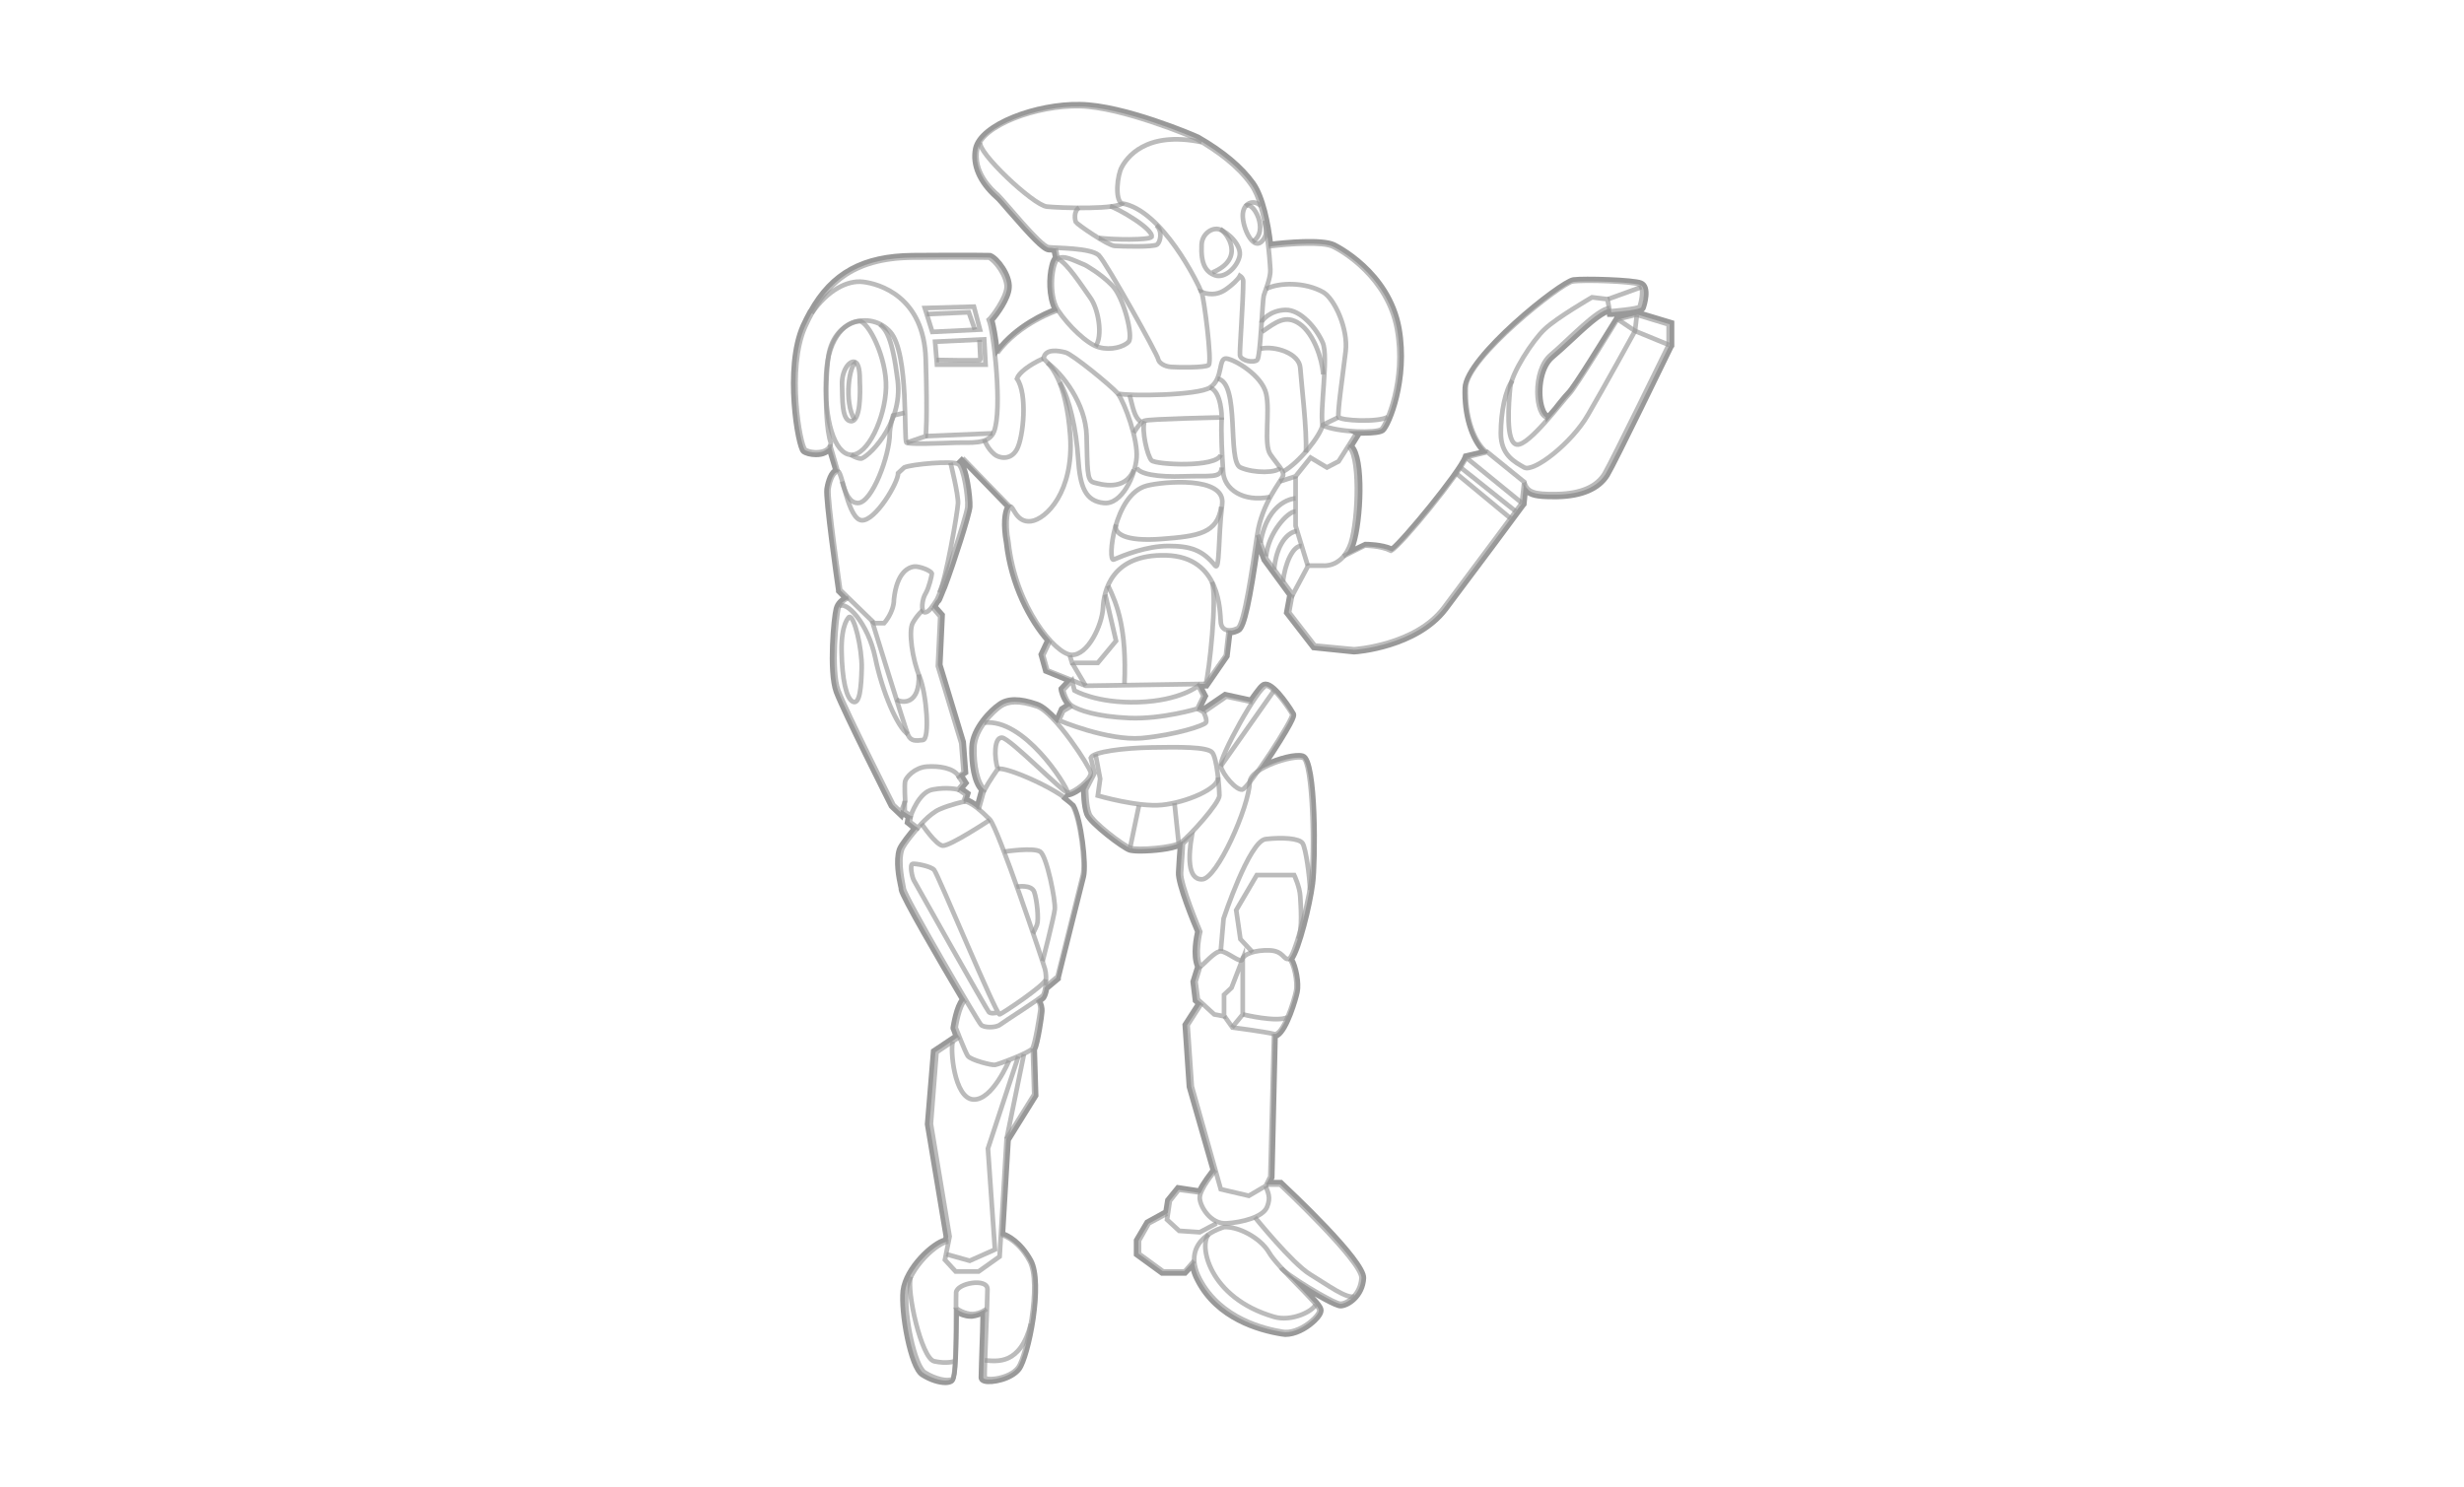
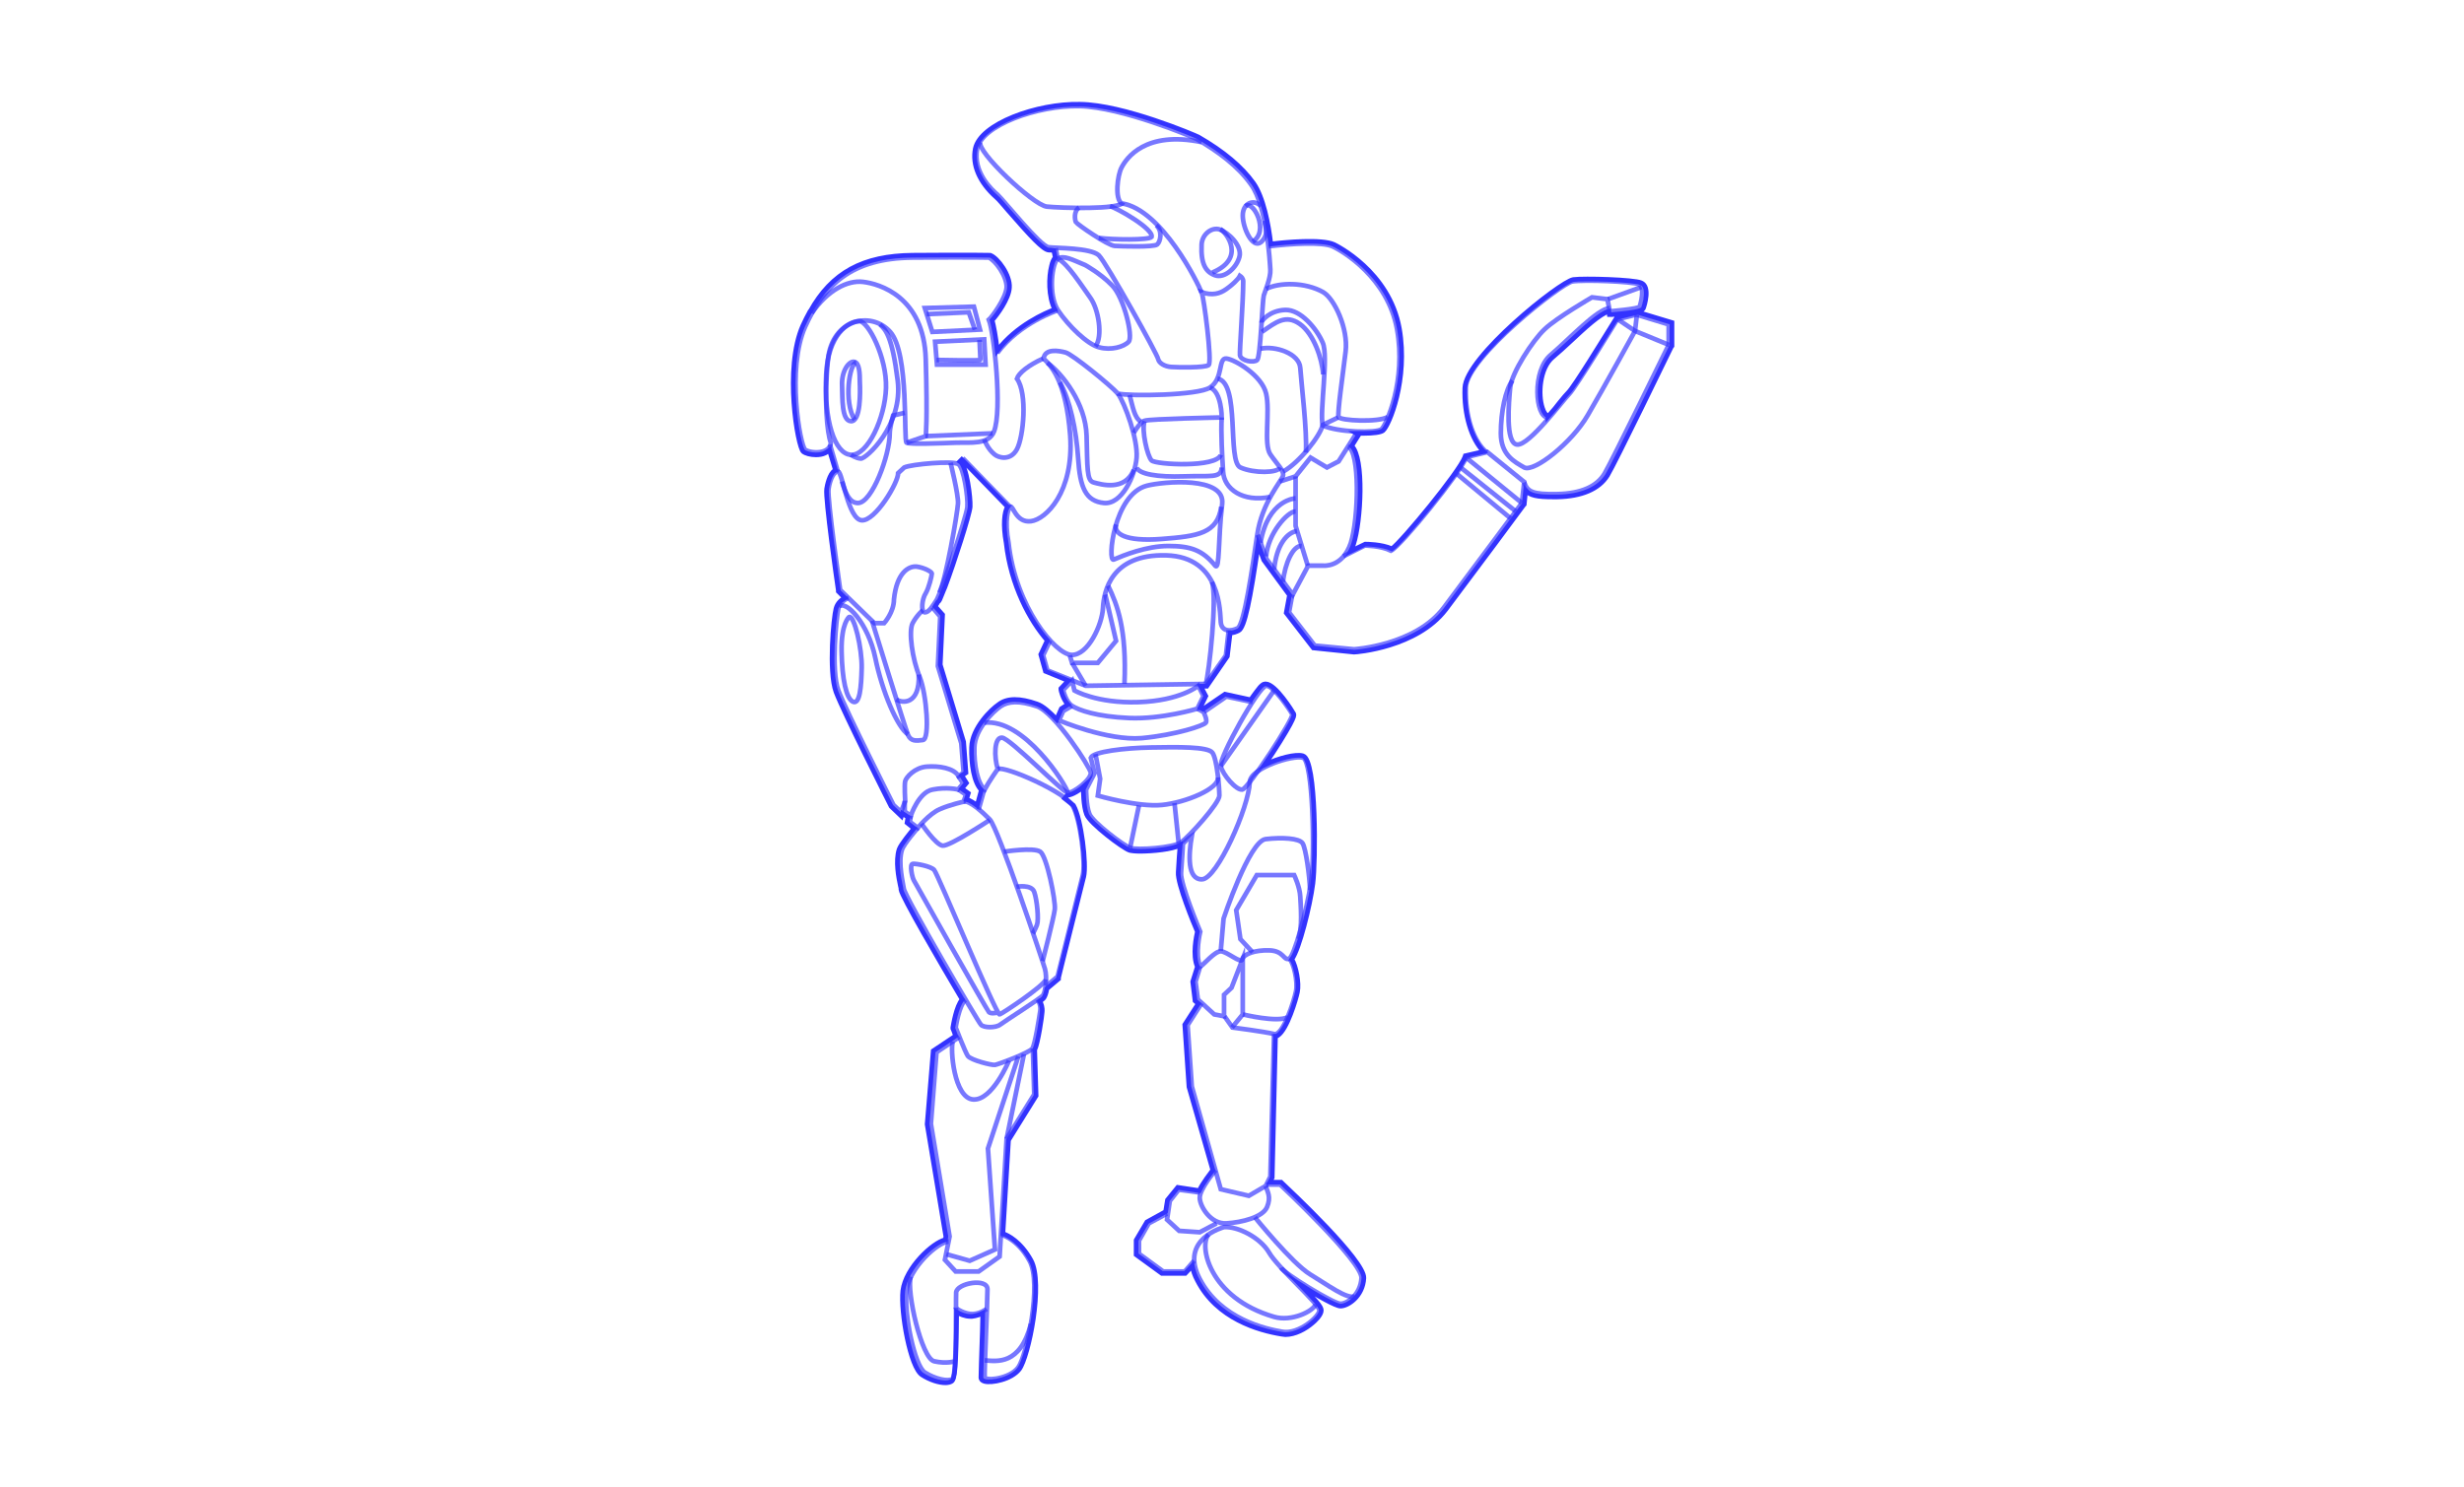
<svg id="bp-614" viewBox="0 0 527 318">
  <style type="text/css">
- 		.st0{fill:#fff6;stroke:#999;stroke-miterlimit:10;}
- 		.st1{fill:none;stroke:#999a;stroke-miterlimit:10;}
+ 		.st0{fill:#fff6;stroke:#33f;stroke-miterlimit:10;}
+ 		.st1{fill:none;stroke:#33fa;stroke-miterlimit:10;}
</style>
  <g>
    <path class="st0" d="M228.3,170.1C228.4,170.1,228.4,170.1,228.3,170.1c1,0,2.7-1.1,3.8-2.1l-0.4,0.8l0,0.1c0,0.1,0,3.5,0.7,5.3   c0.7,1.9,7.7,7.2,9.2,7.7c0.4,0.1,1.2,0.2,2.2,0.2c2.7,0,6.9-0.4,8.6-1.3c-0.1,1-0.3,3.9-0.4,5.8c-0.2,2.4,3.4,11.1,4.1,12.7   c-0.2,0.9-1.1,5,0,7.5l-1,3.2l0.5,4.1l0.7,0.6l-2.9,4.5l0.9,13.3l5.1,17.8c-0.5,0.7-2.1,2.7-2.9,4.4l-4.6-0.7l-2.2,2.7l-0.4,2.5   l0,0l-4,2.2l-2.3,3.9v3.1l5.5,4h5l1.5-1.6c0.2,1,0.5,2,1.1,3.1c4.2,8.2,13.1,10.7,18,11.5c0.3,0,0.5,0.1,0.8,0.1   c2.1,0,4.3-1.2,5.8-2.5c0.5-0.4,1.9-1.7,1.9-2.7c0-0.8-1.2-2.1-4.4-5.4c3.4,2.2,7.5,4.5,8.5,4.5c1.6,0,4.8-2.1,5-6   c0.2-3.7-15.8-18.7-17.6-20.4l-0.1-0.1h-2.4l0.5-1l0.7-30.2c0.2,0,0.3-0.1,0.5-0.2c2-1.3,3.9-7.8,4.2-9.3c0.4-1.9-0.3-5.5-1.2-7   c1.6-2.2,3.9-11.5,4.5-16.2c0.6-4.6,0.8-26.4-2.1-27.3c-1.5-0.5-5.3,0.5-8.2,1.9c2.3-3.3,4.6-7.1,5.4-8.6c0.9-1.7,0.9-2,0.8-2.3   c-0.2-0.4-3.9-6.4-6-6.4c0,0,0,0-0.1,0c-0.3,0-0.8,0.2-1.8,1.6c-0.4,0.5-0.8,1.1-1.3,1.8l-5.5-1.2l-4.7,3.2l-0.6-0.3l1.2-2.5   l-1.1-2.1l1.3,0l4.4-6.4l0.6-5c0.6,0,1.2-0.2,1.8-0.5c1.3-0.6,2.5-6.7,4.2-18.4l1.2,3.3l5.5,7.5l-0.7,3.8l5.8,7.5l8.7,0.9   c0.5,0,13.4-1,19.6-9.1c6-8,16.6-22.2,16.7-22.4l0.1-0.1l0.3-3c0.9,1.1,2.5,1.4,5.8,1.4c0.3,0,0.6,0,1,0c5.2-0.1,8.9-1.7,10.7-4.6   c1.6-2.6,13.2-26.6,13.7-27.6l0.1-0.1V69l-7.3-2.2l-4.5,1.1l-0.1,0.2c-2.5,4-9.1,14.8-10.3,15.9c-0.3,0.3-1,1.1-1.8,2.1   c-0.6,0.8-1.5,1.9-2.5,3l0-0.2c-0.4,0-0.9-0.6-1.2-1.6c-1-2.9-0.6-8.6,2.2-10.9c1.2-1,2.5-2.2,3.9-3.5c2.9-2.7,6.2-5.8,8.1-6.3   l0.1,0.7l0.5,0c6.5-0.5,6.7-1.1,6.8-1.4c0.2-0.5,1.5-4.6-0.5-5.4c-1.6-0.7-12.2-1-14.5-0.7c-2.9,0.5-23,16.6-23.2,23.2   c-0.2,5.7,1.4,10.9,4,13.6l-3.9,0.9l-0.1,0.3c-1.2,3.2-13.3,17.9-15.6,19.6c-2.2-1-5.5-1-5.6-1h-0.1l-3.1,1.5   c0.2-0.4,0.4-0.9,0.6-1.5c1.6-4.9,2.3-18.4-0.4-21l1.5-2.4l-0.5-0.3c0.6,0,1.1,0,1.6,0c2,0,3.6-0.2,4.1-0.6   c1.3-1.1,5.4-10.9,3.5-21.8c-2.2-12.3-13.6-17.8-14-18c-2.6-1.2-10.4-0.5-13.5-0.1c-0.5-4.3-1.6-10-3.7-13   c-2.5-3.5-6.4-6.8-11.8-9.9c-0.8-0.4-16-6.9-25.3-7c-9.2-0.2-21.3,4.2-22.4,9.5c-0.7,3.5,0.9,7.2,4.5,10.4c0.4,0.3,1.5,1.6,2.7,3   c4.7,5.4,7.3,8.2,8.5,8.3c0.3,0,0.6,0,1.1,0.1l0.3,1.5c-0.3,0.3-0.6,0.9-0.8,1.8c-0.6,2.3-0.7,6.5,0.7,9.3   c-1.9,0.7-8.2,3.4-12.3,8.8c-0.3-2.9-0.8-5.4-1.1-6.5c1-1.1,3.6-4.6,3.7-7c0.2-2.6-2.5-6.3-4.1-6.9l-0.2,0c0,0-3.5-0.1-16.4,0   c-10.6,0.1-17.3,3.7-21.9,12c0,0,0,0.1-0.1,0.1l0,0c-0.5,0.9-1,1.9-1.5,3c-4,9-1.1,25.9,0.1,26.9c0.5,0.4,1.6,0.7,2.7,0.7   c0.7,0,1.4-0.1,2-0.4c0.4-0.2,0.6-0.4,0.9-0.6l1.3,4.3c-0.1,0-0.1,0-0.2,0.1c-1.1,0.7-1.6,3.2-1.7,3.9c-0.3,2.1,2.2,19.7,2.5,21.7   l0,0.2l1.4,1.4c-0.7,0.4-1.6,1.1-1.9,2.3c-0.5,1.8-1.6,13.4,0,17.8c1.6,4.3,11.4,23.7,11.8,24.5l2.2,2.1l0.2-0.6l1.2,0.8l-0.2,1.2   l1.5,1.2c-0.8,1-2.8,3.4-3.2,4.5c-0.8,2.5-0.1,6.1,0.3,7.9c0.1,0.3,0.1,0.5,0.1,0.7c0.2,1.5,8.3,15.4,13.1,23.5   c-1.3,1.5-1.9,5.5-2,6l0,0.1l0,0.1c0.1,0.2,0.3,0.8,0.6,1.6l-4.8,3.2l-1.3,15.7l4,24l-0.1,0.7c-2.7,0.6-8.5,6-9.1,10.9   c-0.5,4.6,1.6,16.4,4.1,18c1.7,1.1,3.6,1.7,5,1.7c0.5,0,1-0.1,1.3-0.3c0.7-0.4,1-2.7,1.1-14.8c0.7,0.4,1.8,0.9,2.9,0.9   c0.1,0,0.2,0,0.4,0c0.9-0.1,1.7-0.4,2.3-0.7c0,1.3-0.1,2.7-0.1,4.1c-0.2,5.7-0.3,9.2-0.3,9.7c0,0.2,0.1,0.6,0.8,0.8   c1.5,0.4,5.7-0.4,7.4-2.6c2-2.7,5.2-18.4,2.5-23.3c-2.2-4-5-5.4-6-5.7l1.2-20l5.9-9.5l-0.3-9.8c0.7-1.4,1.6-7.5,1.6-8.1   c0.1-1-0.2-1.8-0.5-2.3c0.5-0.4,0.8-0.6,0.9-0.8c0.2-0.3,0.5-1.1,0.6-1.9l2.5-2.1l0-0.2c0-0.2,4.8-19.3,5.4-21.7   c0.6-2.6-0.5-12.2-2.2-15.2l-1.9-1.5L228.3,170.1z M205.7,98.3l9.8,10.1c-0.7,1.1-1,3.9-0.3,7.7c1,9.1,5.1,16.7,8.8,20.9l-1.4,3   l1,3.6l4.9,2l-1.6,1.7l0,0.2c0,0.1,0.4,2,1.5,3.2l-1.4,0.9l-1,2.3c-1.5-1.6-3-2.9-4.2-3.3c-3.7-1.3-6.4-1.3-8.2,0.1   c-1.5,1-5.7,5-5.8,9.2c-0.1,3.5,0.5,7.5,2.1,9.1l-0.9,3.3c-0.8-0.6-1.6-1.1-2.3-1.3l0.4-1.3l-1.4-1l1-1.2l-1-1.6l0.9-0.6l-0.5-6.6   l-5-16.5l0.5-10.7l-1.6-1.8c0.1-0.2,0.3-0.4,0.4-0.6c0.1-0.2,0.2-0.4,0.4-0.5c0.2-0.2,0.4-0.9,0.8-1.8c0.1-0.3,0.3-0.7,0.5-1.2   c2-5.3,5.3-15.6,5.4-17.2c0.1-1.8-0.7-8.7-2.2-9.7L205.7,98.3z" />
  </g>
  <g>
    <path class="st1" d="M255.9,29.7c-0.8-0.4-15.9-6.8-25-7c-9.1-0.2-20.9,4.1-21.9,9.1c-1,5,3.1,8.8,4.4,9.9   c1.3,1.2,9.2,11.1,10.9,11.2c1.7,0.2,8.9,0.1,10.7,1.7c1.7,1.7,12.6,21.3,12.7,22.2c0.2,0.9,1.4,1.6,2.8,1.7c1.4,0.1,7.2,0.2,8-0.4   s-1-14.4-1.5-15.6c2.3,0.8,3.9,0.3,5.2-0.6c1.3-0.9,2.6-2.1,3-2.9c0.3,0.2,0.7,0.6,0.7,1.2c0,4.3-0.8,14.7-0.7,15.8   c0.2,1.2,3,1.7,3.7,1c0.7-0.7,1.1-12.8,1.4-13.8c0.3-1,1.5-3.8,1.4-5.5c-0.1-1.7-0.7-13.5-4.1-18.2   C264.8,35.5,260.4,32.3,255.9,29.7z" />
    <path class="st1" d="M257,62.6c-0.7-1.9-8.5-17.8-17.1-19.1c-1.5-0.9-0.9-6.1,0-7.7c1-1.9,5-7.9,17.1-5.4" />
    <path class="st1" d="M209.7,30.4c-1,1.9,11.3,13.5,14.2,13.8c2.9,0.3,15.6,0.7,16.3-0.9" />
    <path class="st1" d="M230.8,44.4c-1.2,0.8-0.9,2.6-0.7,3.1c0.3,0.5,6.8,5,8.3,5.1s8.4,0.3,9.1-0.3c0.7-0.6,1.2-2.9-0.2-4.1" />
    <path class="st1" d="M237.4,44.1c1.7,0.5,9.4,4.9,8.9,6.6c-0.7,0.7-8.2,0.6-11.3,0.2" />
    <path class="st1" d="M257,52.3c0.1-2.2,2.2-3.8,3.9-3.2c1.7,0.6,4.8,3.4,4.2,5.8c-0.6,2.4-3.2,4.7-5.2,4S256.8,56.5,257,52.3z" />
    <path class="st1" d="M261,49c1.4,0.8,5.5,6.3-1.7,9.3" />
    <path class="st1" d="M269.7,44.1c-1.5-1.6-3.9-0.7-3.9,2s2.1,7.2,3.9,5.7c1.7-1.5,1-3.5,0.8-4.6" />
    <path class="st1" d="M266.4,44.1c1.6-1.4,5.2,5.4,1.5,7.6" />
    <path class="st1" d="M232.1,56.7c-2.9-1.2-4.5-2.1-5.8-1.4c-1.3,0.7-2.2,7.8,0,11.1c2.2,3.3,6.3,7.3,8.8,7.9   c2.5,0.7,5.3-0.1,6.3-1.2s-1-9.4-3.5-12S232.1,56.7,232.1,56.7z" />
    <path class="st1" d="M225.8,53.1l0.4,2.2c2.1,1,5.2,5.9,7,8.4c1.8,2.5,2.7,8.3,1.1,10.4" />
    <path class="st1" d="M226.2,66.4c0,0-8.1,2.6-12.9,9.1" />
    <path class="st1" d="M271.3,52.7c4.8-0.6,11.5-1,13.7,0c2.2,1,11.8,6.7,13.8,17.7c2,11-2.3,20.5-3.3,21.4c-1,0.9-9.5,0.7-12.6-0.8   c-0.7-2.9,1.3-14.8,0-17.7c-1.3-3-4.7-7.1-8-7c-3.3,0.1-5.1,2.3-5.1,2.7" />
    <path class="st1" d="M270.8,61.8c2.8-1.4,8.3-1.5,12.2,0.7c2.4,1.4,5.4,7.8,4.8,12.7c-0.6,5-1.8,13.2-1.5,14   c0.3,0.8,8.5,1.2,10.5,0" />
    <path class="st1" d="M269.9,71c3-2.1,5.1-3.8,8.1-1.7c3,2.1,4.8,7.5,5,10.8" />
    <path class="st1" d="M269.6,74.6c3.1-0.7,8.3,1,8.5,4.1c0.2,3.1,1.5,13.6,1.2,18.1" />
    <path class="st1" d="M258.8,82.9c2.9-1.9,1.7-6.4,3.5-6.2s7.6,3.6,8.5,7.5c0.9,3.9-0.6,10.8,0.9,13c1.5,2.2,3,3.5,2.7,4.6   s-4.5,5.7-5.5,12.6c-1,6.8-2.8,19.4-4.2,20c-1.4,0.7-3.4,0.8-3.6-1.3s0.1-14-11.7-14.3c-11.8-0.3-13.3,7.7-13.5,11.3   c-0.2,3.6-3.2,10.1-6.7,10c-3.5-0.1-12-10.3-13.5-24c-0.9-4.8-0.1-7.4,0.4-7.7c0.6-0.3,1.2,3.5,4.4,3.1c3.2-0.4,9.2-6.2,8.4-18.3   c-0.9-12.1-4.3-15.1-5.7-16.5c0.3-2.2,3.2-1.7,4.7-1.3c1.5,0.4,9.6,7,11.2,8.8C241.6,84.8,256.3,84.6,258.8,82.9z" />
    <path class="st1" d="M258.8,82.9c2.5,0.9,2.5,6.4,2.5,6.4s-15.4,0.3-16.5,0.7c-1.1,0.4-2.3,2.6-2.3,2.6" />
    <path class="st1" d="M239.1,84.2c1.5,2.1,4.3,9.8,4,13.7s-3.2,10.1-7,9.7c-3.9-0.4-5.1-3.3-5.5-9.5s-1.8-12.6-3.9-16.3" />
    <path class="st1" d="M224,77.6c3.2,2.3,8.2,8.7,8.4,15.6c0.2,6.9,0,9.6,1.5,10c1.5,0.4,6.7,2,8.6-2.7" />
    <path class="st1" d="M260.4,81c4.9,0.8,2,17.7,4.9,19c2.9,1.3,8,1.2,8.5,0" />
    <path class="st1" d="M261.3,89.3c-0.2,3.3,0.1,8.3,0.3,11.6c0.2,3.7,4.2,6.6,10.1,5.4" />
    <path class="st1" d="M243.1,100c0.5,1.4,4.4,2.1,10.1,1.9c5.7-0.2,8,0.5,8.1-1.9" />
    <path class="st1" d="M244.8,90.1c-0.7,1.9,0.6,7.5,1.5,8.4c0.9,0.9,13.9,1.6,14.8-1.2" />
    <path class="st1" d="M241.6,84.5c0.7,2.6,1,4.8,2.4,5.7" />
    <path class="st1" d="M223.1,76.7c-3.1,1.4-5.2,3.1-5.6,4.3c2.3,3.2,1.4,12.5,0,15.1s-4,1.8-4.8,1.1c-1.5-1.2-2.2-3.2-2.2-3.2" />
    <path class="st1" d="M274.4,100.9c3.5-1.9,8-7.7,8.5-10l3.3-1.6" />
    <polyline class="st1" points="290.1,92.7 286.3,98.7 283.8,100 280.3,97.9 277.1,101.9 273.7,103  " />
    <path class="st1" d="M288.3,95.5c2.6,1.1,2.3,15.4,0.6,20.7c-1.8,5.3-5.9,4.8-5.9,4.8l-3.2,0l-3.3,6.2l-5.6-7.6l-1.9-5.2" />
    <polyline class="st1" points="277.1,101.9 277.1,112.5 279.7,121  " />
    <path class="st1" d="M277.1,106.6c0,0-5.9,0.2-7.5,9.5" />
    <path class="st1" d="M277.1,109.4c-1.7,0-5.9,4.7-6.3,9.6" />
    <path class="st1" d="M277.4,113.6c-2.1,0.3-4.4,2.9-4.9,8.3" />
    <path class="st1" d="M278.4,116.8c-1.8-0.2-3.6,3.7-4,7.7" />
    <path class="st1" d="M238.2,119.7c-1.4,0.6,0-14,7.1-15.8c3.5-0.9,16.8-2.1,16.1,3.9c-0.9,7.5-0.5,14.4-1.5,13.2   c-2.7-3.3-5.2-4.2-10-4.2C245.2,116.8,240.3,118.8,238.2,119.7z" />
    <path class="st1" d="M238.7,112.2c-0.5,1.9,1.8,3.7,9.7,3.1c7.9-0.6,12-1.2,12.8-6.9" />
    <polyline class="st1" points="224.6,137 223.1,140.2 224,143.4 232.2,146.7 257.9,146.3 262.2,140.2 262.8,134.8  " />
    <polyline class="st1" points="236.4,127.2 238.7,137.1 234.8,141.8 229.3,141.8 228.8,140.2  " />
    <path class="st1" d="M259.2,124.5c1.2,3.2-0.6,19.4-1.3,21.8" />
    <path class="st1" d="M237,125.3c2,4.1,4,9.4,3.5,21" />
    <line class="st1" x1="232.2" y1="146.7" x2="229.3" y2="141.8" />
    <path class="st1" d="M256.3,146.7l1.1,2.2l-1.3,2.7c0,0-7.6,2.3-14.6,2c-7-0.3-10.8-1.7-12.2-2.6s-1.9-3.4-1.9-3.4l1.9-2l0.5,2.1   c0,0,4.7,2.8,13.7,2.5C252.5,149.9,256.3,146.7,256.3,146.7z" />
    <path class="st1" d="M261.1,163.9c-0.4-1.8,8.1-17.1,9.7-17.2c1.6-0.1,5.2,5.3,5.6,6.1c0.4,0.8-9.4,15.9-10.7,16.1   C264.4,169.1,261.5,165.7,261.1,163.9z" />
    <line class="st1" x1="261.1" y1="163.9" x2="272.5" y2="147.7" />
    <path class="st1" d="M213.4,164.5c-0.8-2.5-0.8-6.8,0.9-6.7s13,11.7,14.1,11.8c1.1,0.1,5-2.8,4.9-4.3c-0.1-1.1-7.7-12.9-11.5-14.2   c-3.8-1.3-6.2-1.1-7.8,0c-1.6,1.1-5.5,4.9-5.6,8.8c-0.1,3.9,0.7,7.7,2.2,9C211.5,167.2,213.4,164.5,213.4,164.5z" />
    <path class="st1" d="M228.4,169.6c-0.4-1.8-9.4-16-17.9-15" />
    <path class="st1" d="M229.3,151l-1.9,1.1l-0.9,2c0,0,10.3,4.4,17.7,3.8c7.4-0.7,13.3-2.7,13.7-3.3c0.4-0.6-0.5-2.3-0.5-2.3   l-1.3-0.7" />
    <polyline class="st1" points="257.5,152.3 262.3,149 267.9,150.2  " />
    <path class="st1" d="M276.4,127.2l-0.7,3.8l5.5,7.1l8.4,0.8c0,0,13.1-0.8,19.2-8.9c6.1-8.1,16.7-22.4,16.7-22.4l0.5-4.5l-7.9-6.4   l-4.5,1.1c-1.1,3.1-14,19-16.1,20c-2.2-1.1-5.6-1.1-5.6-1.1l-4.6,2.3" />
    <line class="st1" x1="313.6" y1="97.9" x2="325.5" y2="107.6" />
    <line class="st1" x1="312.4" y1="100" x2="324.2" y2="109.4" />
    <line class="st1" x1="311.5" y1="101.3" x2="323.1" y2="110.9" />
    <path class="st1" d="M326,103.2c0.7,2,1.8,2.6,7,2.5c5.3-0.1,8.6-1.7,10.2-4.4c1.6-2.7,13.7-27.5,13.7-27.5v-4.4l-6.9-2.1l-4.1,1   c0,0-8.9,14.6-10.3,16s-8.5,11-11.1,10.8s-1.8-9.1-1.5-12.2c0.3-3.1,4.8-10.1,7.4-12.5c2.5-2.4,10.1-6.8,10.1-6.8l3.3,0.4l0.5,2.6   c0,0,6.2-0.5,6.4-1c0.2-0.6,1.2-4.2-0.2-4.8s-11.7-1-14.2-0.6c-2.4,0.4-22.6,16.3-22.8,22.7c-0.2,6.5,1.8,11.7,4.5,13.9" />
    <path class="st1" d="M323.5,81.4c-1.5,1.9-2.5,6.7-2.5,11.3s2.9,6.1,5,7.3c2.1,1.1,10.2-5.3,13.6-11.2c3.4-5.8,10.1-18,10.1-18   l0.4-3.5" />
    <path class="st1" d="M331,89.3c-2.6-0.1-3.4-10,0.7-13.4c4-3.4,9.9-9.8,12.6-10" />
    <polyline class="st1" points="357,73.8 349.7,70.8 346,68.3  " />
    <line class="st1" x1="343.9" y1="64" x2="351.1" y2="61.4" />
    <line class="st1" x1="216.1" y1="108.5" x2="205.9" y2="98" />
    <path class="st1" d="M211.5,55.1c1.4,0.6,3.9,4,3.8,6.4c-0.2,2.4-3.2,6.4-3.8,6.9c1.1,2.7,2.9,19.3,1.1,23.9   c-1.1,2.9-5.1,2.3-8.1,2.4s-9.9,0.4-10.6,0s0.6-19.1-3.5-23.7c-4.1-4.6-12.4-2.7-13.3,5.8c-0.9,8.5-0.2,15.9,0.6,17.9   c-0.2,2.6-4.4,2.3-5.5,1.5c-1.1-0.9-4-17.4,0-26.3c4-8.9,9.9-14.7,23-14.8S211.5,55.1,211.5,55.1z" />
    <path class="st1" d="M193.9,94.7l4.1-1.4c0,0,0.4-3.1,0-16.5c-0.4-13.4-10-16.1-13.4-16.5c-3.4-0.4-7.6,1.8-11,6.7" />
    <line class="st1" x1="197.9" y1="93.3" x2="212.3" y2="92.7" />
    <polygon class="st1" points="197.8,65.9 199.4,71 209.6,70.5 208.3,65.6  " />
    <polyline class="st1" points="198.2,67.2 207.2,66.8 208.5,70.5  " />
    <polygon class="st1" points="200,73.1 200.4,78 210.8,78 210.5,72.6  " />
    <path class="st1" d="M200.3,77c0,0,9.4,0.2,9.4,0s-0.2-4.3-0.2-4.3" />
    <path class="st1" d="M193.4,100c1.5-0.7,10.5-1.5,11.6-0.7c1.1,0.7,2.1,7.1,1.9,9.2c-0.2,2.1-5.8,18.8-6.6,19.9   c-0.8,1.2-1.6,2.6-2.5,2.6c-0.9-0.1-0.6-2.9,0.2-4.1c0.7-1.2,1.3-3.8,1.3-4.2s-1.7-1.3-3.3-1.5c-1.7-0.1-4.2,1.3-4.8,7   c0,2.8-2.1,5.1-2.1,5.1h-2.1l-7.3-7.1c0,0-2.8-19.5-2.5-21.6s1.2-3.9,2.1-3.7c0.9,0.3,2.1,10.2,5,10.4c2.9,0.2,7.8-8,7.8-10.1   L193.4,100z" />
    <path class="st1" d="M203.3,99c0,0,1.7,6.8,1.6,8.7s-2.6,16.5-4,19.1" />
    <path class="st1" d="M176.7,80.1c-0.5,9.8,1.8,17,5.3,17.2c3.6,0.2,7.3-7.9,7.5-14.3c0.2-6.5-3.8-14.3-5.7-14.3   C181.4,68.7,177.1,71.6,176.7,80.1z" />
    <line class="st1" x1="177.5" y1="95.1" x2="179.2" y2="100.9" />
    <path class="st1" d="M180.1,103c0.8,2.8,1.7,4.6,3.4,4.6c3,0,6.8-10.2,6.8-14.9c0-1.2,0.7-3.8,0.7-3.8l2.5-0.6" />
    <path class="st1" d="M182,97.3c0,0,1,0.7,2.1,0.8s9.1-7.1,7.9-16.7c-1.2-9.6-2.6-10.9-3.8-12" />
    <path class="st1" d="M182.7,77.4c-1.1-0.2-2.7,1.9-2.6,4.9c0.1,3-0.1,7.7,1.9,7.8c2.1,0.1,2-6.3,1.9-8.3   C183.9,79.8,183.8,77.6,182.7,77.4z" />
    <path class="st1" d="M183.1,77.6c-1.4,0.1-2.7,8.4-0.3,12.2" />
    <path class="st1" d="M181.5,127.9c0,0-1.8,0.6-2.2,2.3c-0.4,1.7-1.6,13.2,0,17.5c1.6,4.3,11.8,24.5,11.8,24.5l1.6,1.5l0.9-2.3   c0,0-0.2-3.5,0-4.3s2-2.9,4.6-3.1s5.8,0.3,6.8,2l1.1-0.7l-0.5-6.3l-5-16.5l0.5-10.6l-1.7-2" />
    <path class="st1" d="M186.5,132.8c0,0,7.1,23,7.7,24.4c0.6,1.4,1.7,1.3,3.2,1.1c1.5-0.2,0.8-9.7-0.7-13.5   c-1.6-3.8-2.4-9.8-1.5-11.5c0.9-1.7,2.2-2.8,2.2-2.8" />
    <path class="st1" d="M191.7,149.6c1.2,0.9,5.1,1.2,4.8-5.3" />
    <path class="st1" d="M179.4,129.8c1.5-1.6,6.3,3.6,7.8,10.9s4.7,14.8,7,16.4" />
    <path class="st1" d="M181.6,132c1.1-0.5,2.8,6.8,2.7,10.9c-0.1,4.1-0.4,7.9-1.9,7.2c-1.4-0.7-2.3-4.8-2.4-10.8   C179.9,133.3,181.6,132,181.6,132z" />
    <path class="st1" d="M193.5,171.3v2.3l1.3,0.9c0,0,1.7-5.1,4.7-5.6c3.1-0.6,5.4,0,5.4,0l1.1-1.3l-1.1-1.7" />
    <path class="st1" d="M194.8,174.5l-0.2,1.3l1.7,1.3c0,0,2.4-3,4.7-4s5.1-1.6,5.1-1.6l0.5-1.5l-1.6-1.1" />
    <path class="st1" d="M196.3,177.1c0,0-3,3.4-3.4,4.7c-0.9,2.8,0.3,7.4,0.4,8.3c0.3,1.9,15.9,28.5,16.5,29.1c0.6,0.7,3.2,0.7,4.1,0   c0.9-0.7,8.8-5.7,9.2-6.3c0.5-0.7,0.9-3.8,0.4-5.6s-10-30.1-11.8-32c-1.8-1.8-4.1-3.9-5.6-3.9" />
    <path class="st1" d="M223.7,209.5c-0.4,1.4-9.3,7.3-9.9,7.5c-0.7,0.2-13.3-30.2-14-30.9c-0.7-0.8-3.9-1.4-4.6-1.3s-0.1,3,0.3,3.6   c0.3,0.6,15.6,27.7,16,28.1c0.4,0.4,1.5,0.2,1.9,0.1" />
    <path class="st1" d="M197.1,176.2c0,0,3,4.5,4.5,4.7c1.5,0.2,10.1-5.5,10.1-5.5" />
    <path class="st1" d="M267.3,167.3c0.1-3,9.3-5.9,11.4-5.2c2.1,0.6,2.6,20.7,1.7,26.7s-3.6,15.9-4.7,16.3c-1.2,0.4-1.1-1.7-4.2-1.8   s-5.5,0.8-5.8,1.9c-0.2,1.1-3.3-1.7-4.6-1.7s-3.5,2.7-4.4,3.3c-1.2-2.6,0-7.5,0-7.5s-4.3-10.2-4.1-12.6c0.2-2.4,0.4-6.2,0.4-6.2   s1.1-1.2,1.9-1.7c-0.7,4.1-1,9.4,2.2,9.3C260.3,188,267.1,172.7,267.3,167.3z" />
    <path class="st1" d="M261.1,203.4l0.6-6.9c0,0,5.5-16.6,9-17c3.5-0.4,7.2-0.2,7.9,0.9c0.7,1.1,1.5,7,1.6,10" />
    <path class="st1" d="M267.9,203.7l-2.6-2.8l-0.9-6.2l4.4-7.5h8c0,0,1.2,2.5,1.3,4.6c0.1,1.9,0.5,6.7-0.4,9.1" />
    <polyline class="st1" points="256.7,206.7 255.7,210 256.2,213.8 259.7,217 261.8,217.4 261.8,212.8 263.4,211.3 265.8,205.1    265.8,217 263.5,219.8  " />
    <path class="st1" d="M275.8,205.1c0.9,0.9,1.8,4.8,1.4,6.9s-2.8,9.7-4.7,9.2c-1.9-0.5-8.9-1.4-8.9-1.4l-1.7-2.4" />
    <path class="st1" d="M265.8,217c0,0,7.4,1.8,9.6,0.6" />
    <path class="st1" d="M233.3,162.1c0.5-1.3,7.2-2.1,12.9-2.2c5.7-0.1,12.1-0.2,13.1,1.1c1,1.3,1.5,7.6,1.5,9.2s-6.4,8.7-8.2,10   c-1.7,1.2-9.4,1.7-10.8,1.2c-1.4-0.4-8.2-5.6-8.8-7.3c-0.7-1.7-0.7-5.2-0.7-5.2l1.8-3.5L233.3,162.1z" />
    <path class="st1" d="M234.3,161.3l1,5.3l-0.5,3.6c0,0,8.6,2.5,13.7,2c5.1-0.5,12.3-3.5,12-5.9" />
    <line class="st1" x1="243.6" y1="172.3" x2="241.7" y2="181.4" />
    <line class="st1" x1="251.2" y1="171.8" x2="252.1" y2="180.4" />
    <path class="st1" d="M213.4,164.5c1.6-0.7,14.3,4.9,16,7.8s2.8,12.4,2.2,14.9c-0.6,2.5-5.4,21.7-5.4,21.7l-2.5,2.1" />
    <line class="st1" x1="210.5" y1="168.9" x2="209.3" y2="173.2" />
    <path class="st1" d="M214.7,182.2c0,0,6.4-1,7.8,0c1.4,1,3.3,10.5,3.1,12.3s-2.6,11.1-2.6,11.1" />
    <path class="st1" d="M217.4,189.7c0,0,3.2-0.6,3.8,1.1c0.6,1.7,1,5.9,0.6,7s-0.9,1.9-0.9,1.9" />
    <path class="st1" d="M206.5,213.9c-1.4,1.1-2.1,5.9-2.1,5.9s2,5.2,2.6,6.1c0.7,0.9,5.1,2,5.8,1.9c0.7-0.1,7.4-2.6,8-3.5   c0.6-0.9,1.5-6.8,1.7-8.1c0.2-1.3-0.6-2.4-0.6-2.4" />
    <polyline class="st1" points="220.9,224.3 221.2,234.1 215.3,243.6 213.8,268.8 209.3,272 204.4,272 202.1,269.5 203.1,264.5    199.1,240.4 200.3,225.1 205.2,221.8  " />
    <path class="st1" d="M203.8,222.8c-0.6,1.4,0.2,12.2,4.4,12.4c4.1,0.2,7.6-8.3,7.6-8.3" />
    <line class="st1" x1="215.3" y1="243.6" x2="219" y2="225.5" />
    <polyline class="st1" points="217.8,226 211.3,245.7 212.8,267.3 207.4,269.7 202.4,268.3  " />
    <path class="st1" d="M202.9,265.6c-2.3,0-8.5,5.7-9,10.5c-0.6,4.9,1.7,16.1,3.9,17.5c2.2,1.4,4.9,2,5.9,1.4s0.7-16.5,0.8-18.5   c0.1-2,6.7-3.2,6.7-0.7s-0.7,17.9-0.6,18.8c0.1,0.9,5.4,0.4,7.2-2.1c1.8-2.5,5.1-18,2.4-22.8c-2.6-4.8-6.1-5.6-6.1-5.6" />
    <path class="st1" d="M204.4,279.7c0,0.2,2,1.5,3.7,1.4s2.9-1.1,2.9-1.1" />
    <path class="st1" d="M194.8,273.1c-1,3,2.3,17.5,5,18.1s4.4,0,4.4,0" />
    <path class="st1" d="M210.6,291c2.6,0.2,7.6,1.1,9.9-7.8" />
    <polyline class="st1" points="257,214.6 254,219.3 254.9,232.4 261.1,254.4 267.1,255.8 270.7,253.7 271.7,251.7 272.5,221.2  " />
    <path class="st1" d="M260,250.3c0,0-3.5,4.1-3.4,6c0.1,1.9,2.4,5.6,5.7,5.4s7.8-1.3,8.7-3.5s0.1-3.2-0.3-4.5" />
    <path class="st1" d="M270.8,253.4h3c0,0,17.6,16.5,17.4,20s-3,5.5-4.5,5.5s-12.2-6.6-12.7-7.7" />
    <path class="st1" d="M261.8,262.5c2.9-0.2,7.7,2.2,9.6,5.4c1.8,3.2,10.8,11.1,10.8,12.4c0,1.3-4.4,5.2-7.9,4.6   c-3.6-0.6-13.2-2.7-17.7-11.3S261.8,262.5,261.8,262.5z" />
    <path class="st1" d="M268.4,260.4c0,0,8,9.9,11.8,12.2c3.8,2.3,7.9,5.4,9.6,4.7" />
    <path class="st1" d="M258.5,264.1c-2.1,2.1-0.1,13.5,14,17.6c3.7,1.1,8.4-1.2,8.9-2.7" />
    <polyline class="st1" points="256.6,255.1 252.1,254.5 250.2,256.9 249.6,260.9 252.2,263.3 256.6,263.6 260.2,261.7  " />
    <polyline class="st1" points="249.6,259.6 245.7,261.7 243.6,265.4 243.6,268.2 248.8,272 253.4,272 255.4,269.7  " />
  </g>
</svg>
